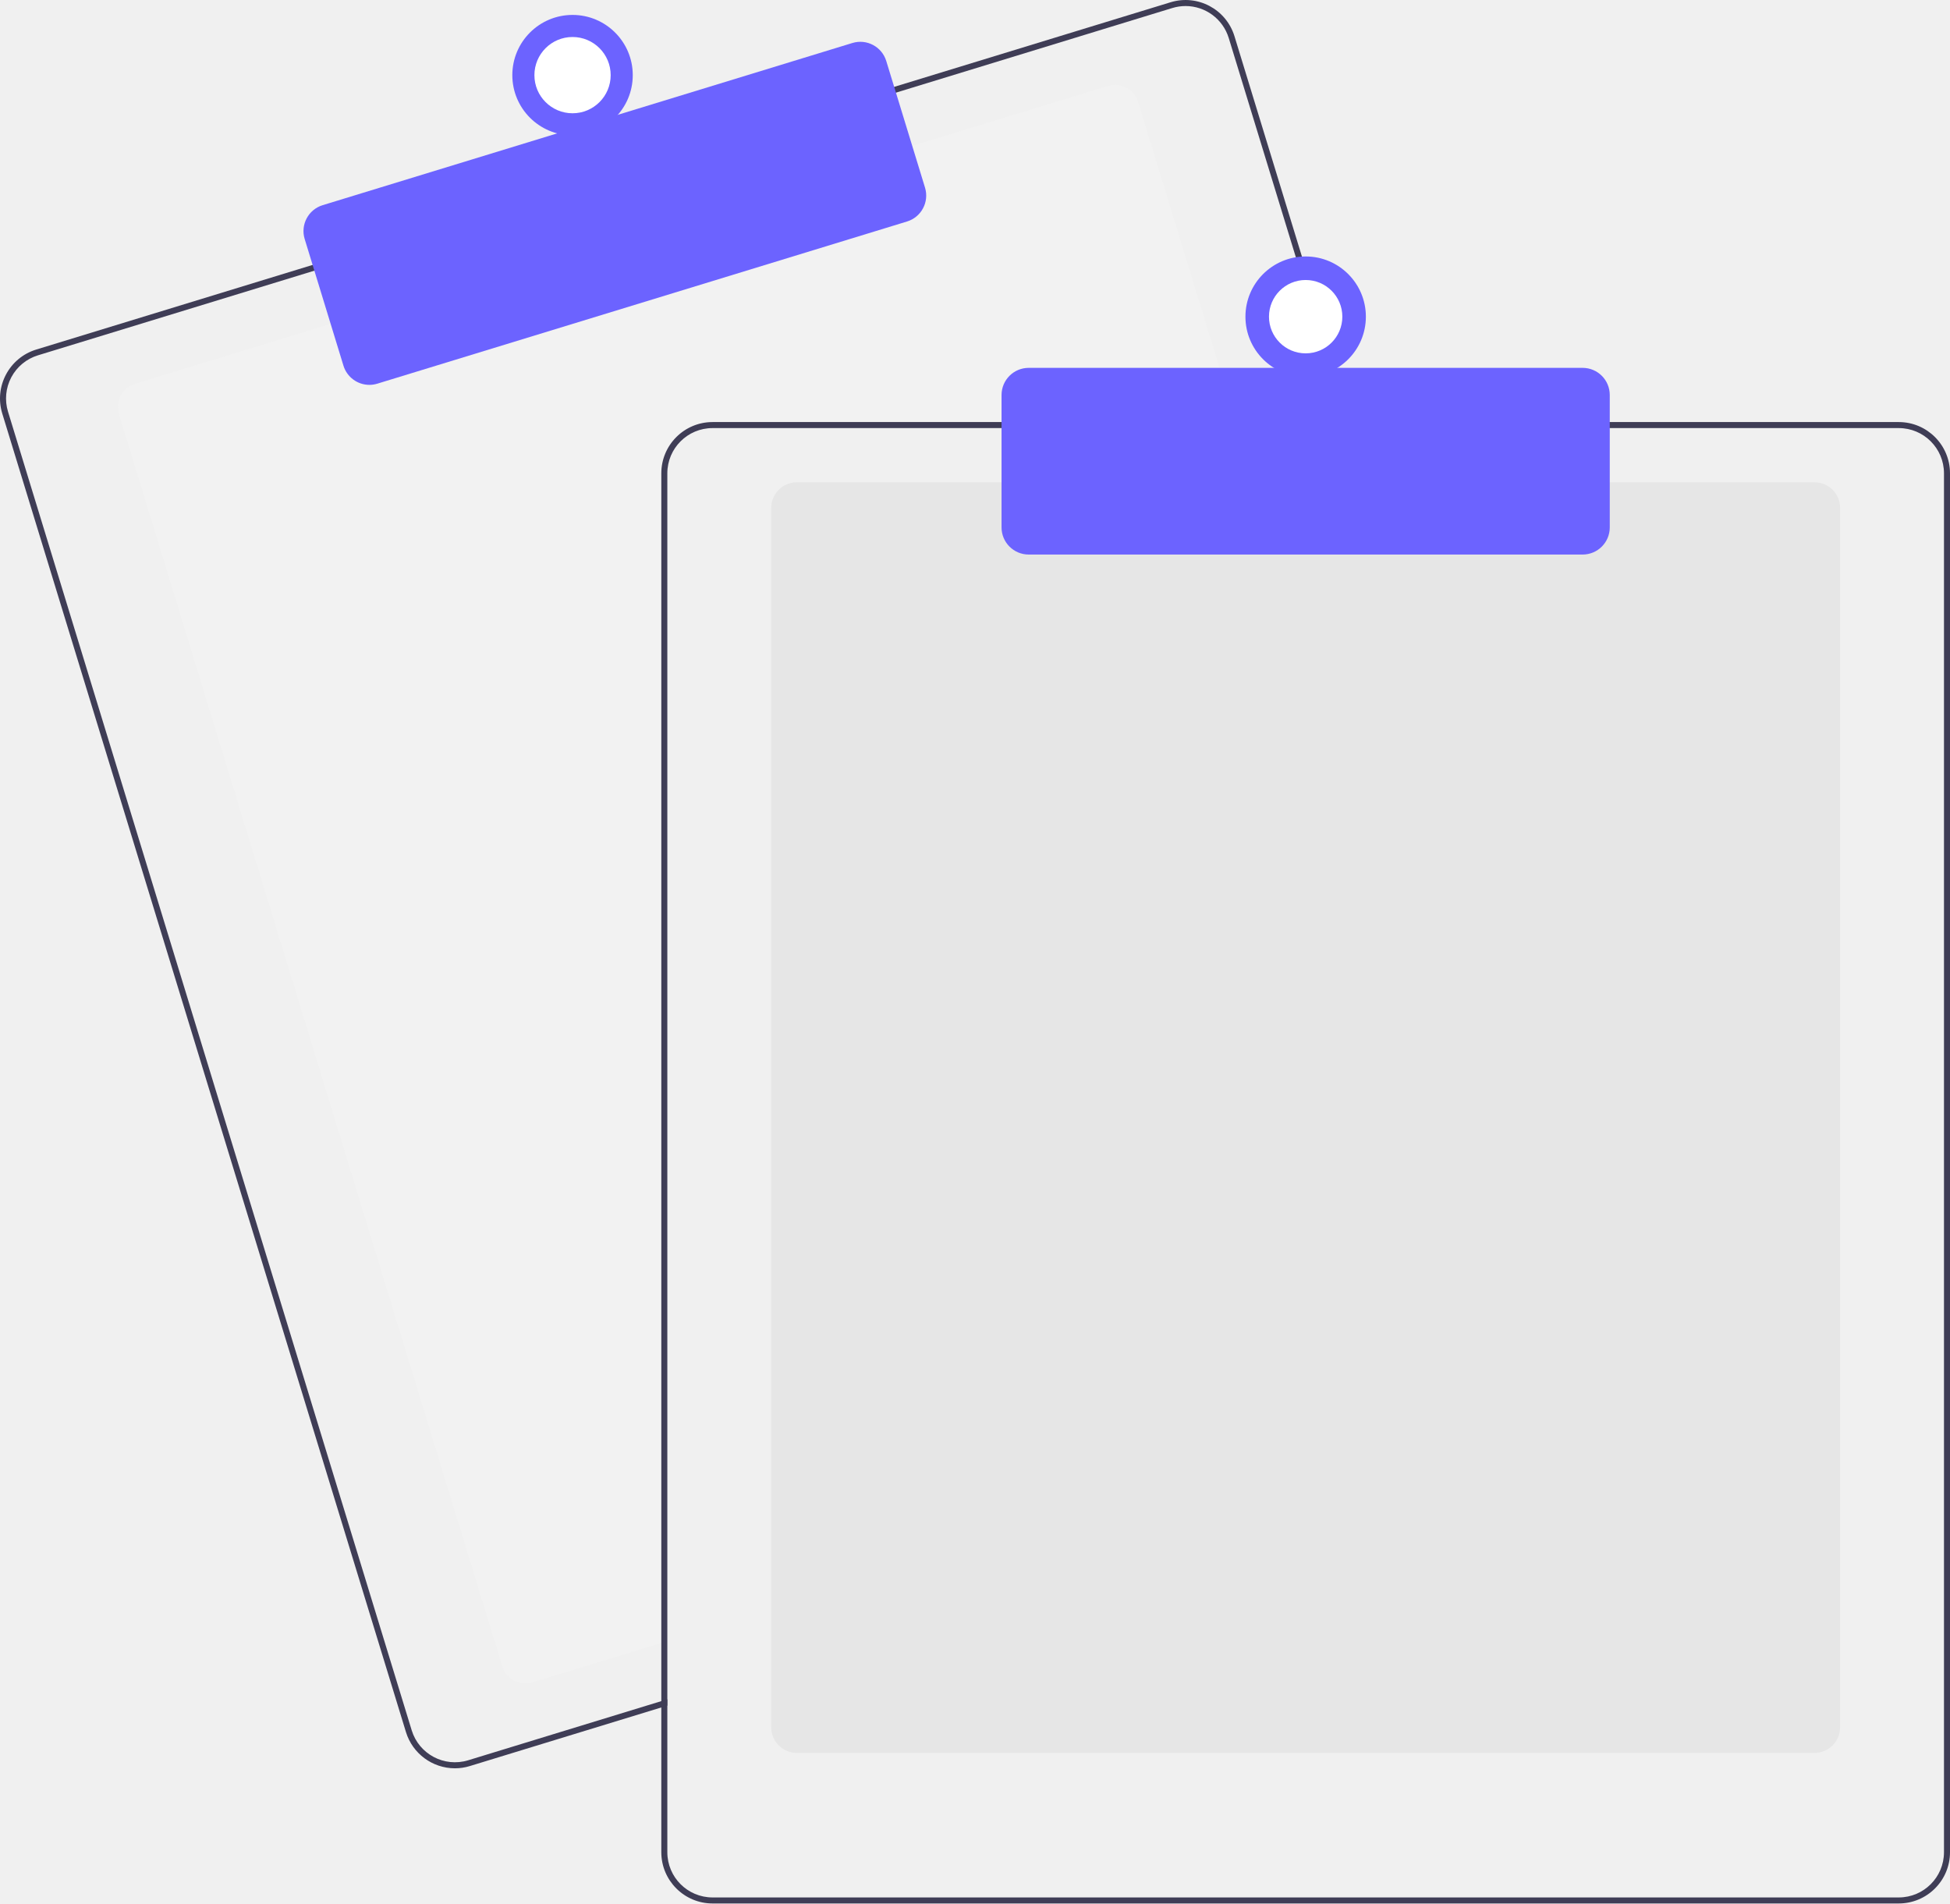
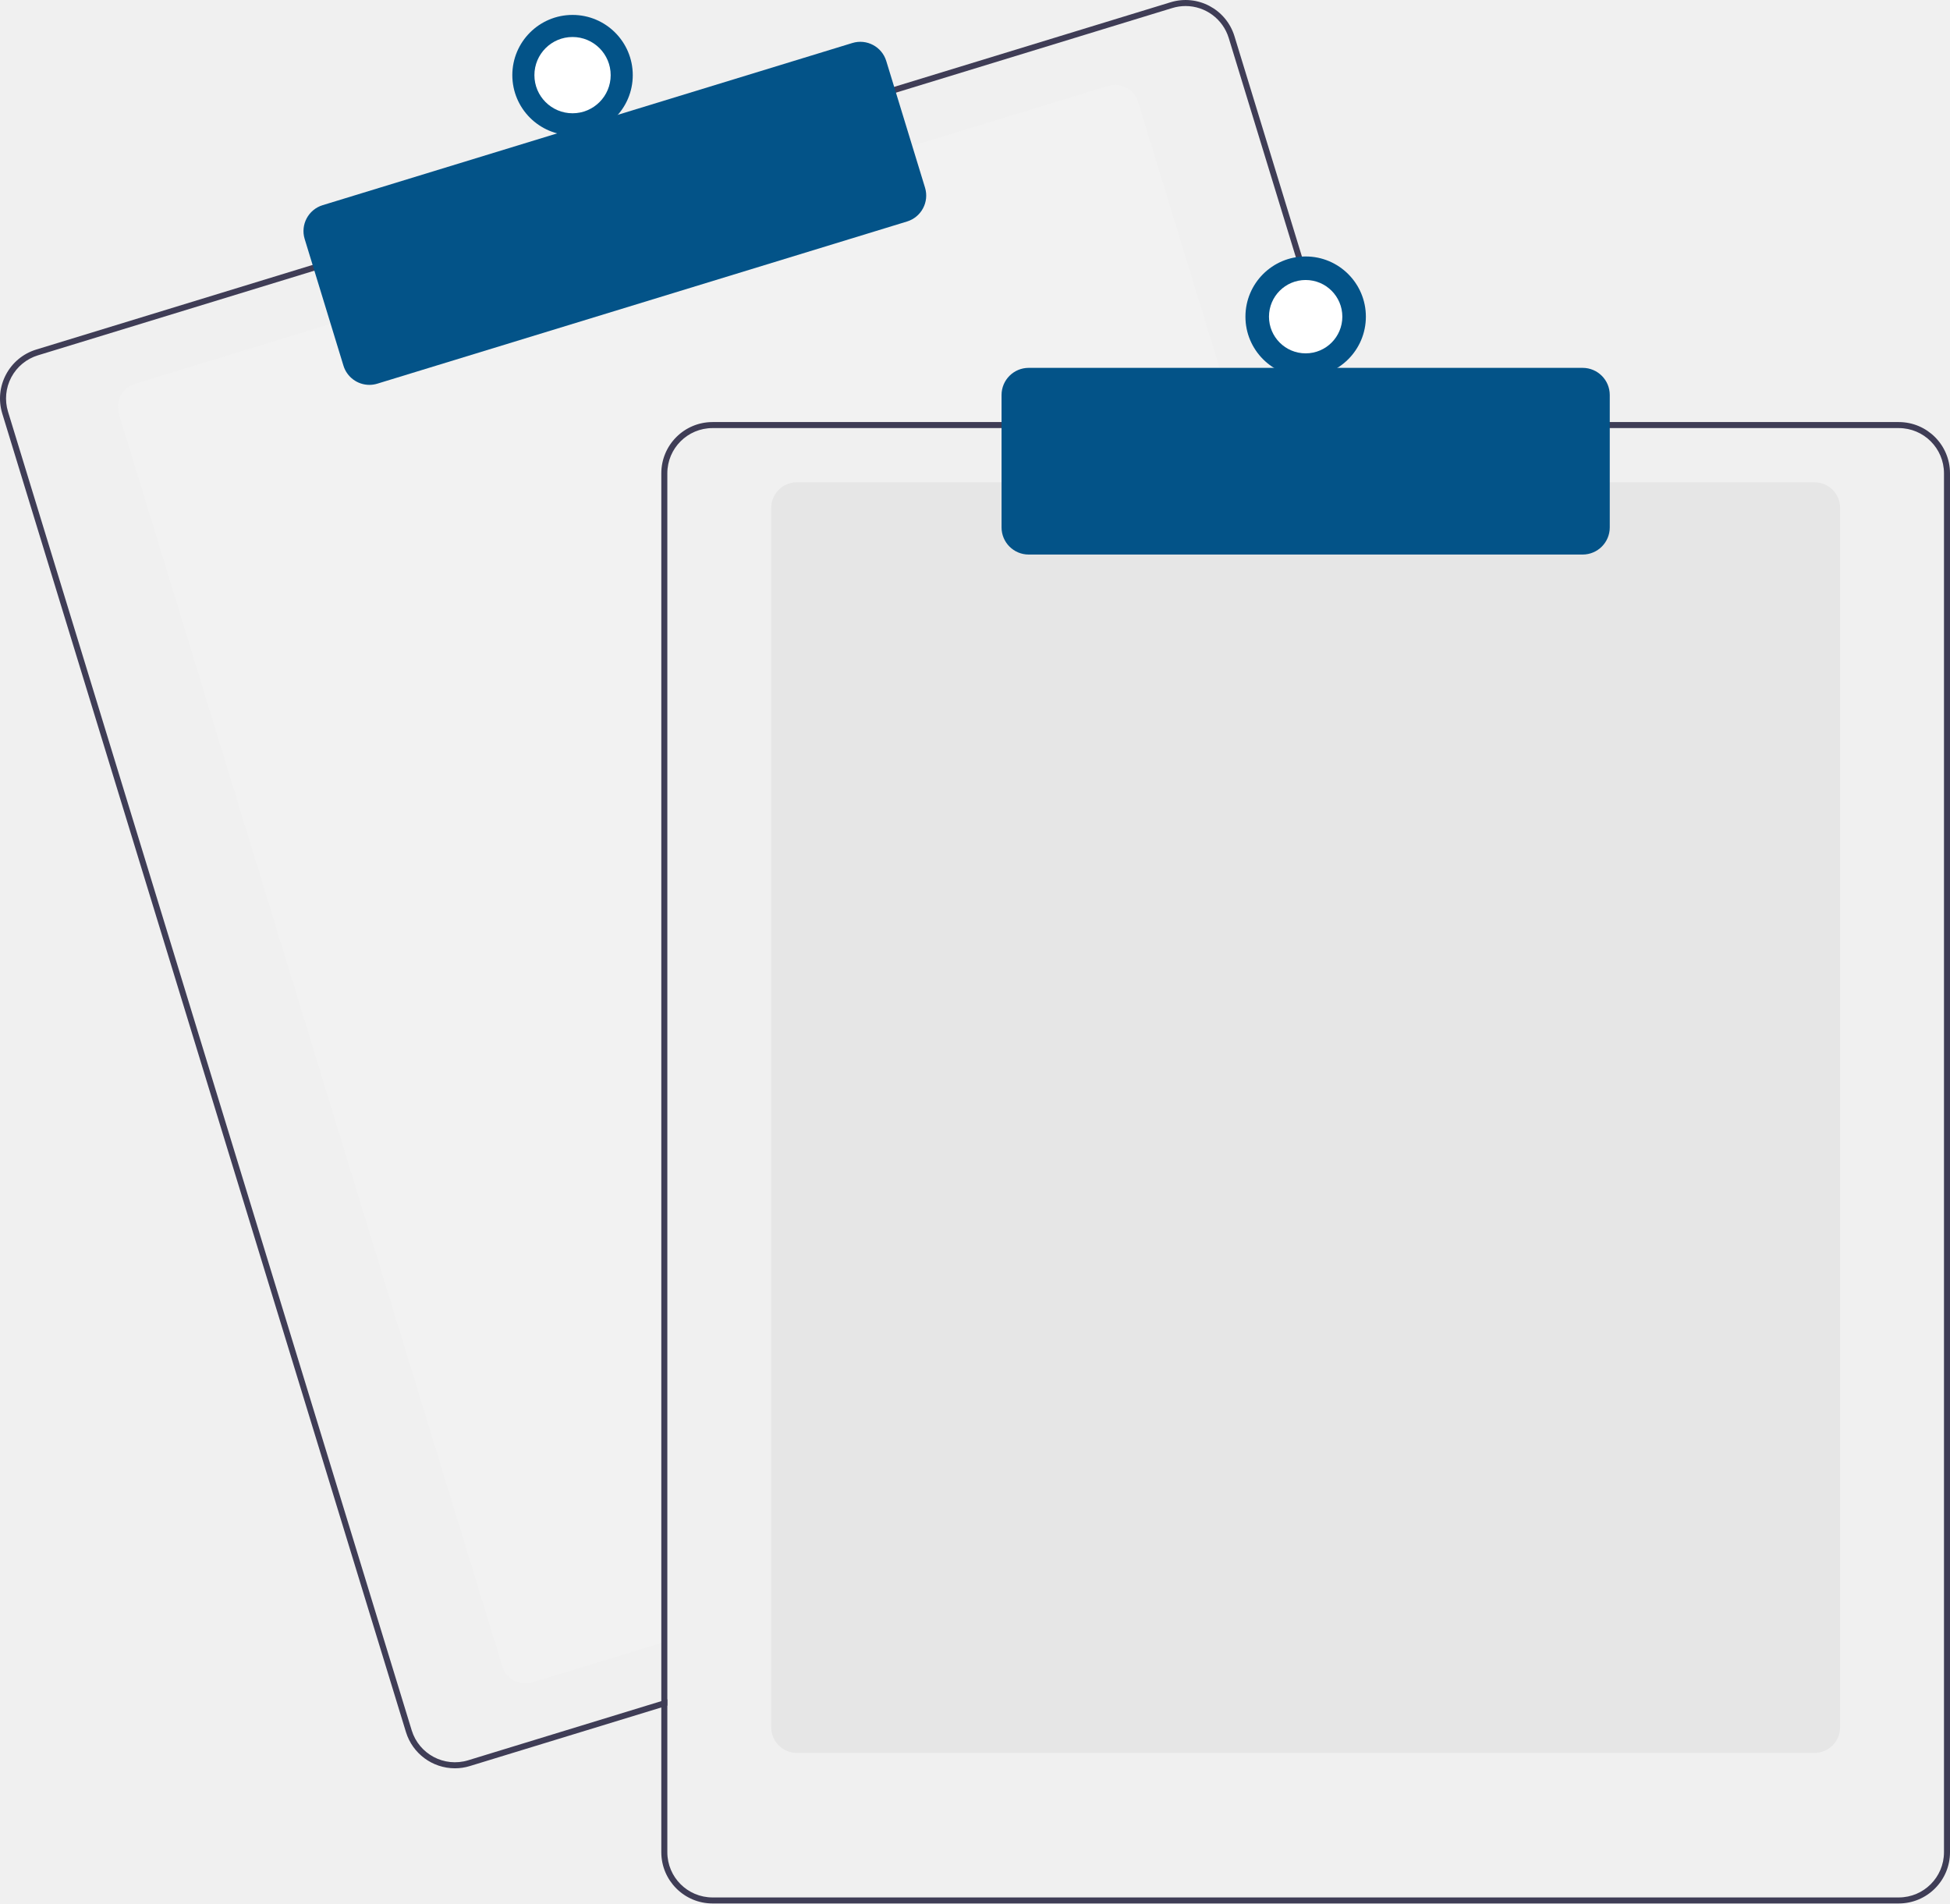
<svg xmlns="http://www.w3.org/2000/svg" data-name="Layer 1" width="647.636" height="632.174" viewBox="0 0 647.636 632.174">
  <path d="M687.328,276.087H512.818a15.018,15.018,0,0,0-15,15v387.85l-2,.61-42.81,13.11a8.007,8.007,0,0,1-9.99-5.31L315.678,271.397a8.003,8.003,0,0,1,5.31-9.99l65.97-20.2,191.25-58.54,65.97-20.2a7.989,7.989,0,0,1,9.99,5.3l32.55,106.32Z" transform="translate(-276.1819 -133.9131)" fill="#f2f2f2" />
  <path d="M725.408,274.087l-39.23-128.14a16.994,16.994,0,0,0-21.23-11.28l-92.75,28.39L380.958,221.607l-92.75,28.4a17.015,17.015,0,0,0-11.28,21.23l134.08,437.93a17.027,17.027,0,0,0,16.26,12.03,16.789,16.789,0,0,0,4.97-.75l63.58-19.46,2-.62v-2.09l-2,.61-64.17,19.65a15.015,15.015,0,0,1-18.73-9.95l-134.07-437.94a14.979,14.979,0,0,1,9.95-18.73l92.75-28.4,191.24-58.54,92.75-28.4a15.156,15.156,0,0,1,4.41-.66,15.015,15.015,0,0,1,14.32,10.61l39.05,127.56.62,2h2.08Z" transform="translate(-276.1819 -133.9131)" fill="#3f3d56" />
-   <path d="M398.863,261.734a9.016,9.016,0,0,1-8.611-6.367l-12.88-42.072a8.999,8.999,0,0,1,5.971-11.24l175.939-53.864a9.009,9.009,0,0,1,11.241,5.971l12.88,42.072a9.01,9.01,0,0,1-5.971,11.241L401.492,261.339A8.976,8.976,0,0,1,398.863,261.734Z" transform="translate(-276.1819 -133.9131)" fill="#6c63ff" />
-   <circle cx="190.154" cy="24.955" r="20" fill="#6c63ff" />
+   <path d="M398.863,261.734a9.016,9.016,0,0,1-8.611-6.367l-12.88-42.072a8.999,8.999,0,0,1,5.971-11.24l175.939-53.864a9.009,9.009,0,0,1,11.241,5.971l12.88,42.072a9.01,9.01,0,0,1-5.971,11.241L401.492,261.339A8.976,8.976,0,0,1,398.863,261.734Z" transform="translate(-276.1819 -133.9131)" fill="#035388" />
+   <circle cx="190.154" cy="24.955" r="20" fill="#035388" />
  <circle cx="190.154" cy="24.955" r="12.665" fill="#fff" />
  <path d="M878.818,716.087h-338a8.51,8.51,0,0,1-8.5-8.5v-405a8.51,8.51,0,0,1,8.5-8.5h338a8.51,8.51,0,0,1,8.5,8.5v405A8.51,8.51,0,0,1,878.818,716.087Z" transform="translate(-276.1819 -133.9131)" fill="#e6e6e6" />
  <path d="M723.318,274.087h-210.5a17.024,17.024,0,0,0-17,17v407.8l2-.61v-407.19a15.018,15.018,0,0,1,15-15H723.938Zm183.5,0h-394a17.024,17.024,0,0,0-17,17v458a17.024,17.024,0,0,0,17,17h394a17.024,17.024,0,0,0,17-17v-458A17.024,17.024,0,0,0,906.818,274.087Zm15,475a15.018,15.018,0,0,1-15,15h-394a15.018,15.018,0,0,1-15-15v-458a15.018,15.018,0,0,1,15-15h394a15.018,15.018,0,0,1,15,15Z" transform="translate(-276.1819 -133.9131)" fill="#3f3d56" />
-   <path d="M801.818,318.087h-184a9.01,9.01,0,0,1-9-9v-44a9.01,9.01,0,0,1,9-9h184a9.01,9.01,0,0,1,9,9v44A9.01,9.01,0,0,1,801.818,318.087Z" transform="translate(-276.1819 -133.9131)" fill="#6c63ff" />
-   <circle cx="433.636" cy="105.174" r="20" fill="#6c63ff" />
+   <path d="M801.818,318.087h-184a9.01,9.01,0,0,1-9-9v-44a9.01,9.01,0,0,1,9-9h184a9.01,9.01,0,0,1,9,9v44A9.01,9.01,0,0,1,801.818,318.087Z" transform="translate(-276.1819 -133.9131)" fill="#035388" />
+   <circle cx="433.636" cy="105.174" r="20" fill="#035388" />
  <circle cx="433.636" cy="105.174" r="12.182" fill="#fff" />
</svg>
